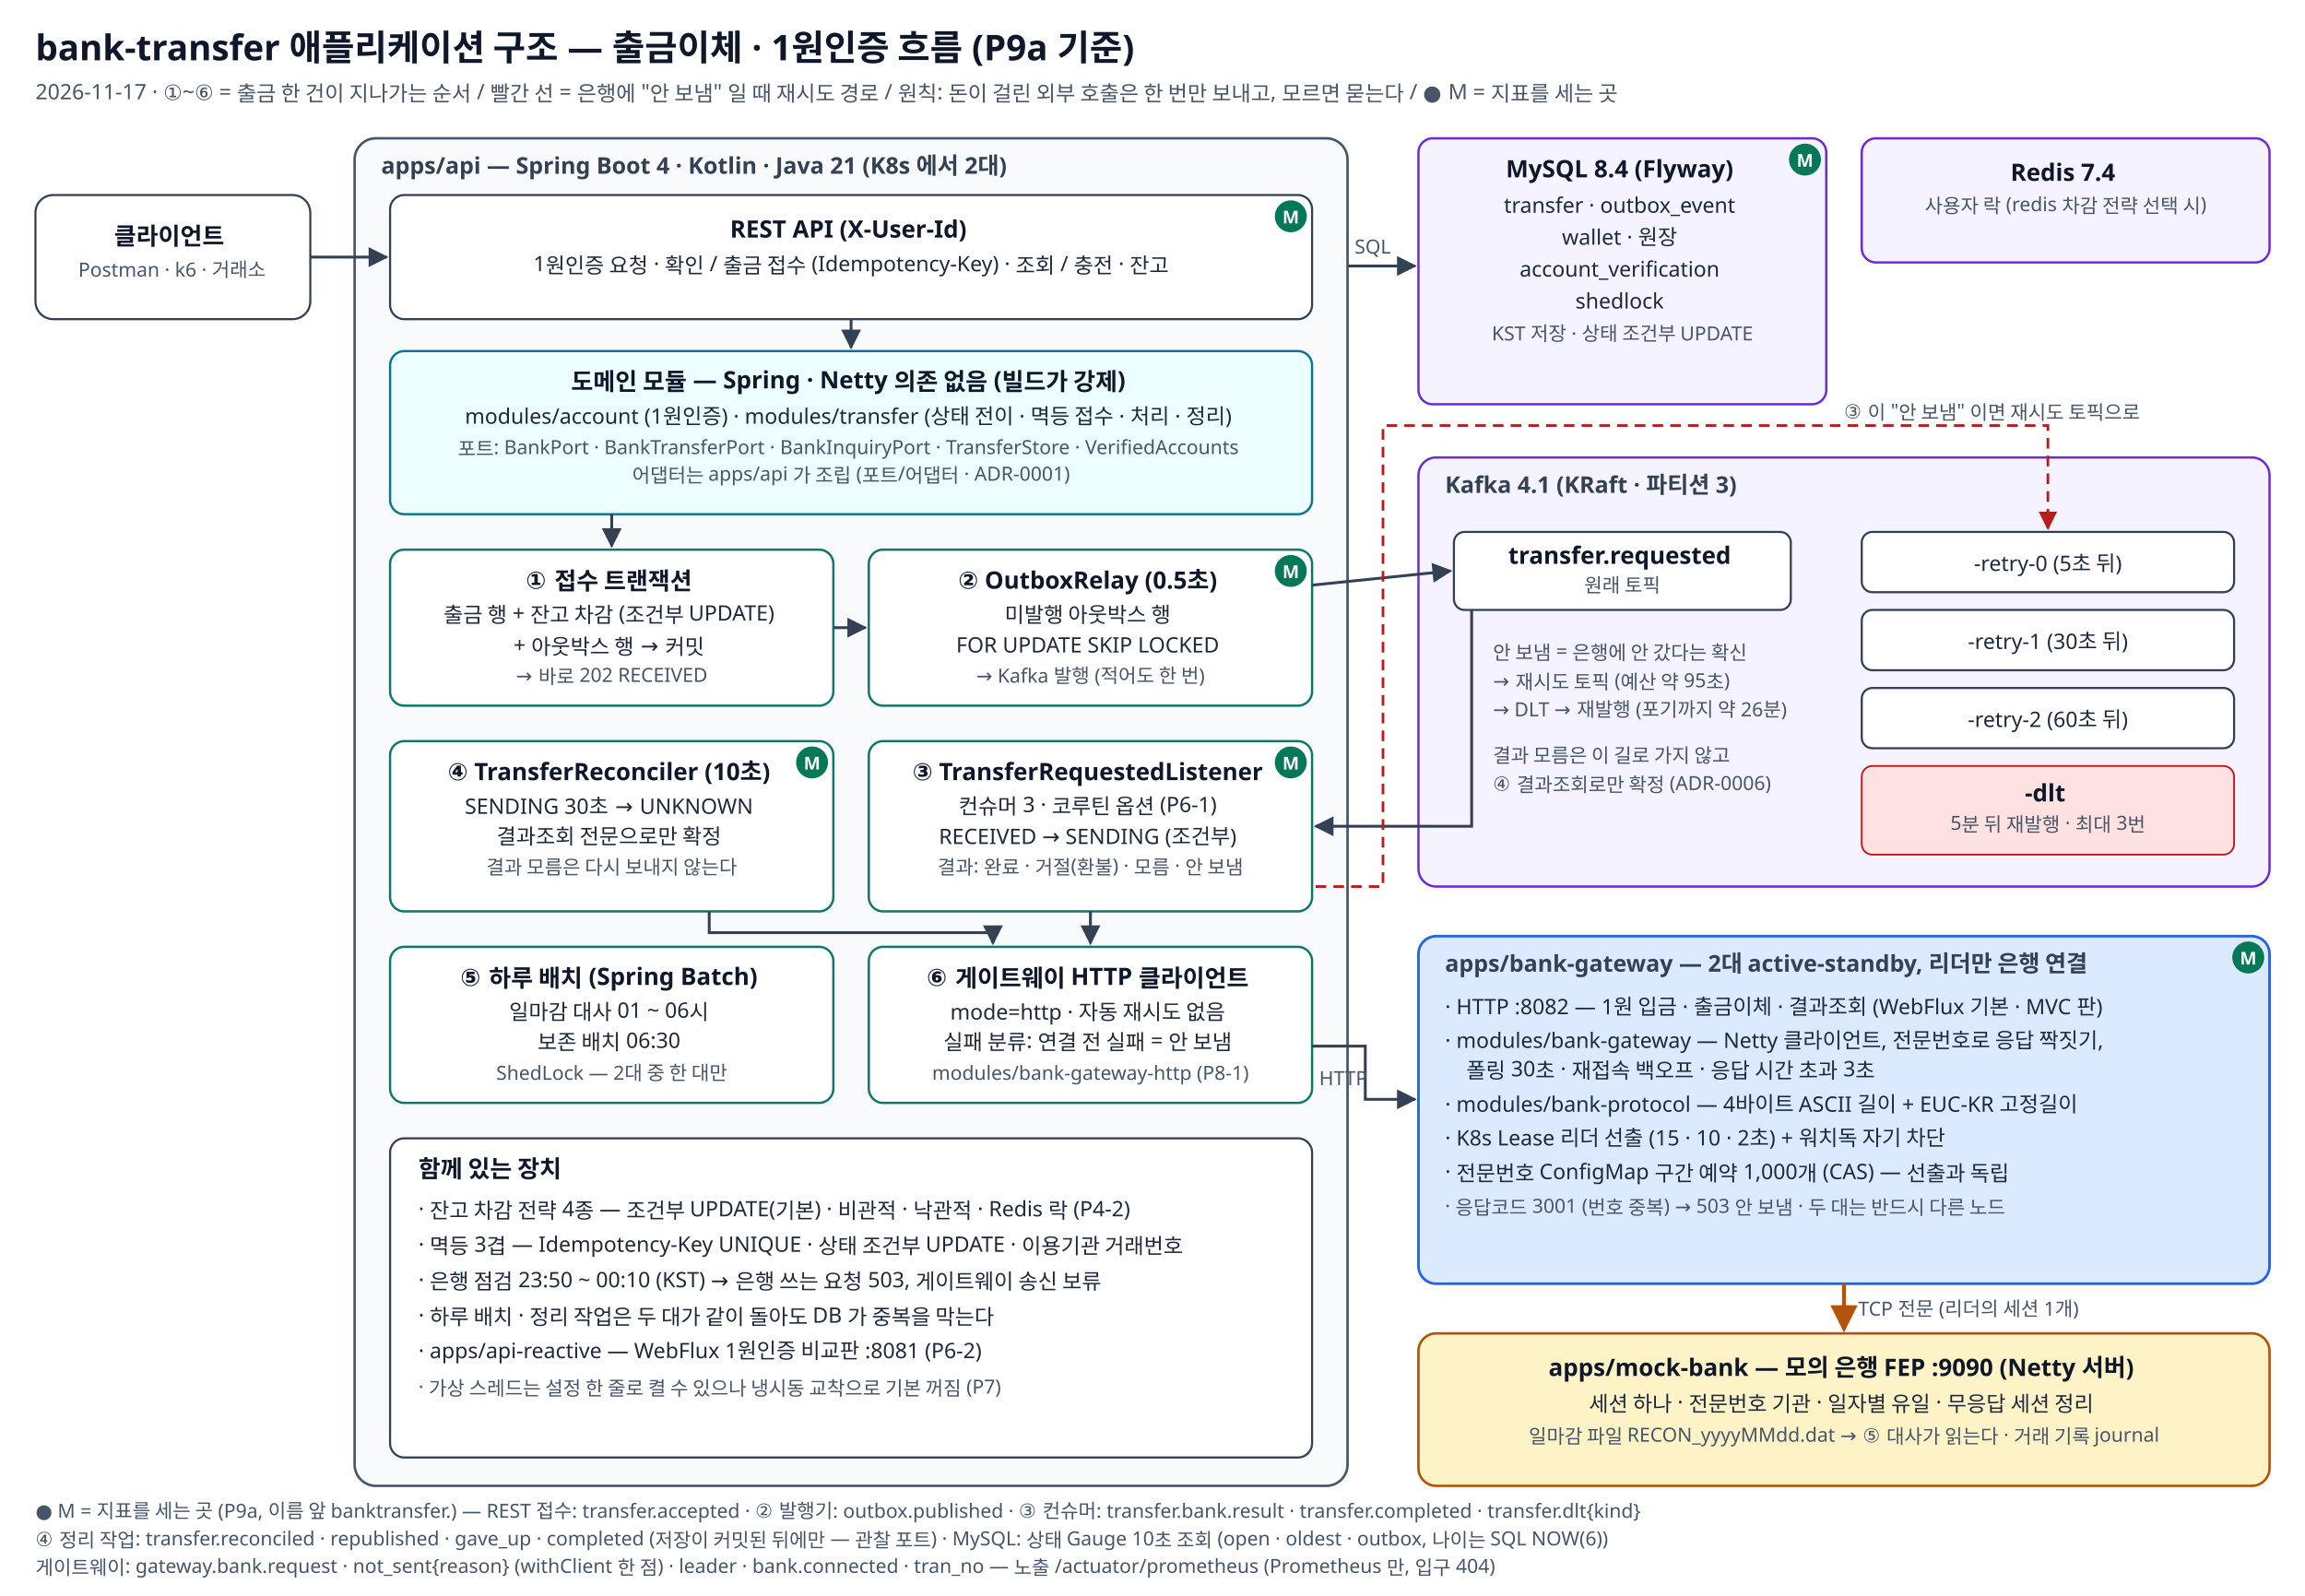
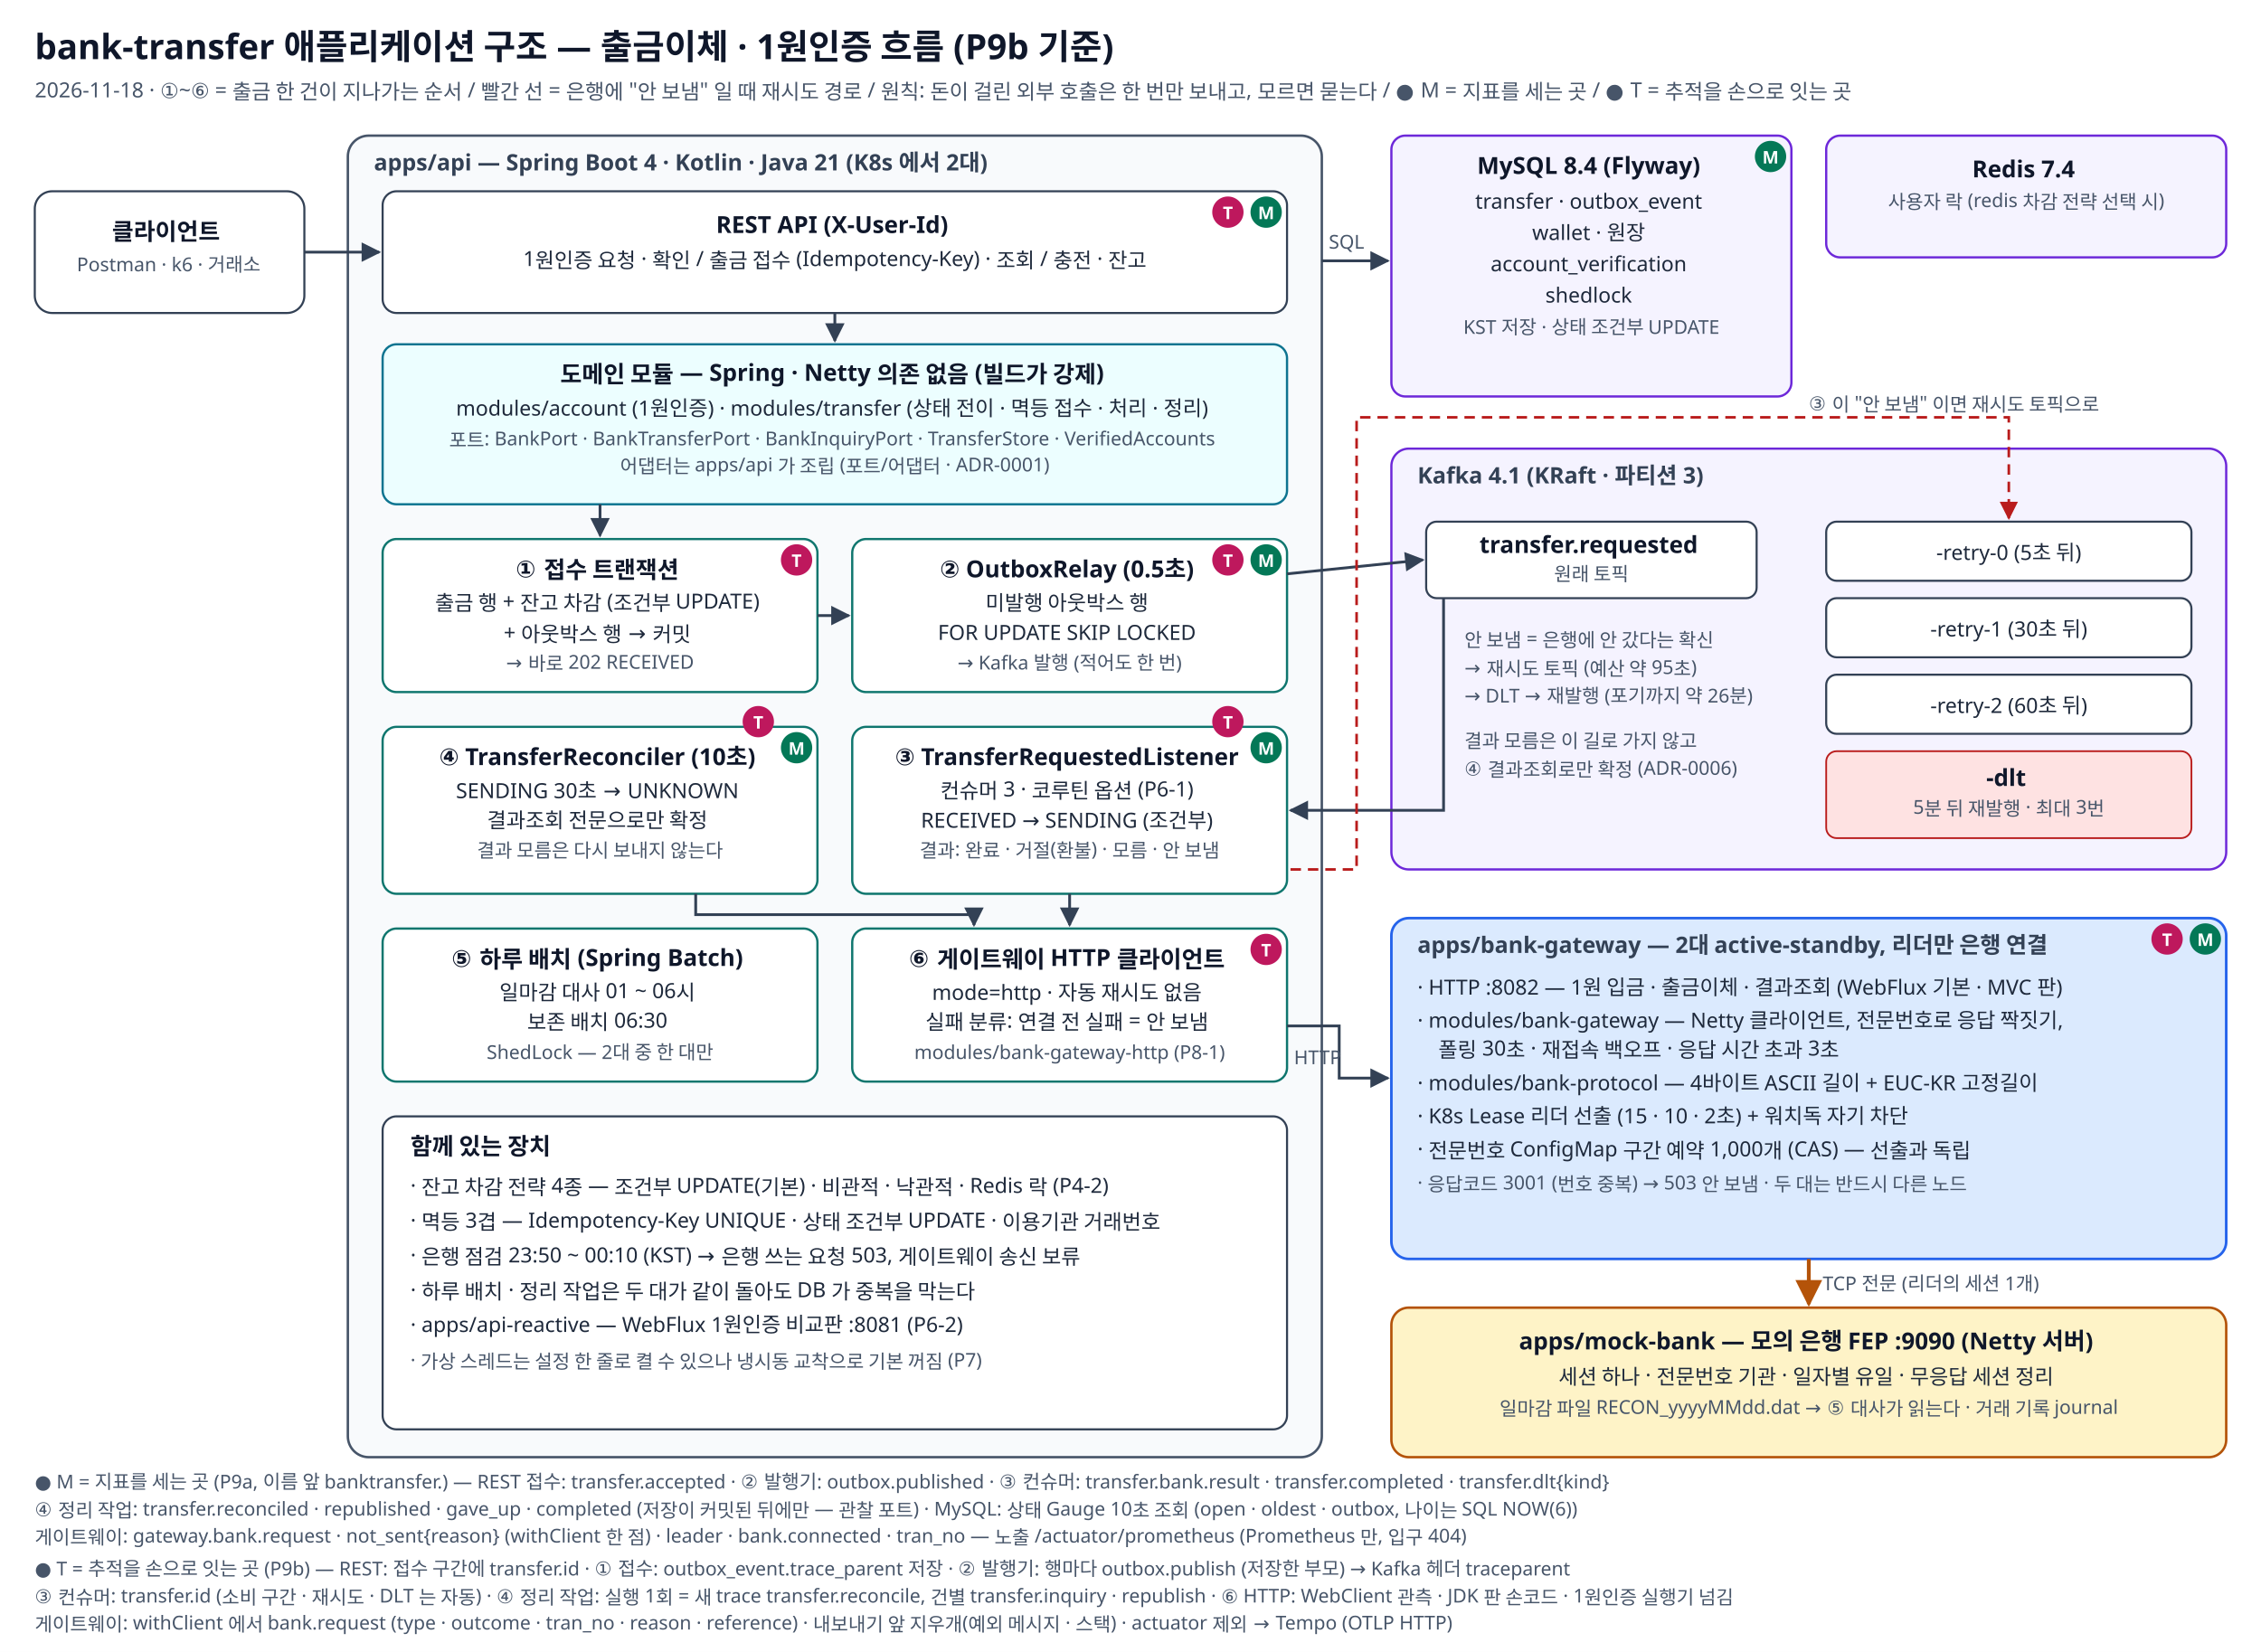
- <svg xmlns="http://www.w3.org/2000/svg" viewBox="0 0 1300 900" width="1300" height="900" font-family="'Malgun Gothic','Apple SD Gothic Neo','Noto Sans KR',sans-serif">
+ <svg xmlns="http://www.w3.org/2000/svg" viewBox="0 0 1300 950" width="1300" height="950" font-family="'Malgun Gothic','Apple SD Gothic Neo','Noto Sans KR',sans-serif">
  <defs>
    <marker id="arr" viewBox="0 0 10 10" refX="9" refY="5" markerWidth="7" markerHeight="7" orient="auto-start-reverse">
      <path d="M0,0 L10,5 L0,10 z" fill="#334155" />
    </marker>
    <marker id="arrR" viewBox="0 0 10 10" refX="9" refY="5" markerWidth="7" markerHeight="7" orient="auto-start-reverse">
      <path d="M0,0 L10,5 L0,10 z" fill="#b91c1c" />
    </marker>
    <marker id="arrB" viewBox="0 0 10 10" refX="9" refY="5" markerWidth="7" markerHeight="7" orient="auto-start-reverse">
      <path d="M0,0 L10,5 L0,10 z" fill="#b45309" />
    </marker>
    <style>
      .t{font-size:20px;font-weight:700;fill:#0f172a}
      .st{font-size:12px;fill:#475569}
      .h{font-size:13.5px;font-weight:700;fill:#0f172a}
      .b{font-size:12px;fill:#1e293b}
      .s{font-size:11px;fill:#475569}
      .zone{font-size:13px;font-weight:700;fill:#334155}
      .box{fill:#ffffff;stroke:#334155;stroke-width:1.2}
      .step{fill:#ffffff;stroke:#0f766e;stroke-width:1.3}
      .ln{fill:none;stroke:#334155;stroke-width:1.6}
    </style>
  </defs>
-   <rect x="0" y="0" width="1300" height="900" fill="#ffffff" />
-   <text class="t" x="20" y="34">bank-transfer 애플리케이션 구조 — 출금이체 · 1원인증 흐름 (P9a 기준)</text>
-   <text class="st" x="20" y="56">2026-11-17 · ①~⑥ = 출금 한 건이 지나가는 순서 / 빨간 선 = 은행에 "안 보냄" 일 때 재시도 경로 / 원칙: 돈이 걸린 외부 호출은 한 번만 보내고, 모르면 묻는다 / ● M = 지표를 세는 곳</text>
+   <rect x="0" y="0" width="1300" height="950" fill="#ffffff" />
+   <text class="t" x="20" y="34">bank-transfer 애플리케이션 구조 — 출금이체 · 1원인증 흐름 (P9b 기준)</text>
+   <text class="st" x="20" y="56">2026-11-18 · ①~⑥ = 출금 한 건이 지나가는 순서 / 빨간 선 = 은행에 "안 보냄" 일 때 재시도 경로 / 원칙: 돈이 걸린 외부 호출은 한 번만 보내고, 모르면 묻는다 / ● M = 지표를 세는 곳 / ● T = 추적을 손으로 잇는 곳</text>
  <rect class="box" x="20" y="110" width="155" height="70" rx="10" />
  <text x="97" y="138" text-anchor="middle">
    <tspan class="h">클라이언트</tspan>
    <tspan class="s" x="97" dy="18">Postman · k6 · 거래소</tspan>
  </text>
  <rect x="200" y="78" width="560" height="760" rx="12" fill="#f8fafc" stroke="#475569" stroke-width="1.4" />
  <text class="zone" x="215" y="98">apps/api — Spring Boot 4 · Kotlin · Java 21 (K8s 에서 2대)</text>
  <rect class="box" x="220" y="110" width="520" height="70" rx="8" />
  <text x="480" y="134" text-anchor="middle">
    <tspan class="h">REST API (X-User-Id)</tspan>
    <tspan class="b" x="480" dy="19">1원인증 요청 · 확인 / 출금 접수 (Idempotency-Key) · 조회 / 충전 · 잔고</tspan>
  </text>
  <rect x="220" y="198" width="520" height="92" rx="8" fill="#ecfeff" stroke="#0e7490" stroke-width="1.3" />
  <text x="480" y="220" text-anchor="middle">
    <tspan class="h">도메인 모듈 — Spring · Netty 의존 없음 (빌드가 강제)</tspan>
    <tspan class="b" x="480" dy="19">modules/account (1원인증) · modules/transfer (상태 전이 · 멱등 접수 · 처리 · 정리)</tspan>
    <tspan class="s" x="480" dy="18">포트: BankPort · BankTransferPort · BankInquiryPort · TransferStore · VerifiedAccounts</tspan>
    <tspan class="s" x="480" dy="15">어댑터는 apps/api 가 조립 (포트/어댑터 · ADR-0001)</tspan>
  </text>
  <rect class="step" x="220" y="310" width="250" height="88" rx="8" />
  <text x="345" y="332" text-anchor="middle">
    <tspan class="h">① 접수 트랜잭션</tspan>
    <tspan class="b" x="345" dy="19">출금 행 + 잔고 차감 (조건부 UPDATE)</tspan>
    <tspan class="b" x="345" dy="17">+ 아웃박스 행 → 커밋</tspan>
    <tspan class="s" x="345" dy="17">→ 바로 202 RECEIVED</tspan>
  </text>
  <rect class="step" x="490" y="310" width="250" height="88" rx="8" />
  <text x="615" y="332" text-anchor="middle">
    <tspan class="h">② OutboxRelay (0.5초)</tspan>
    <tspan class="b" x="615" dy="19">미발행 아웃박스 행</tspan>
    <tspan class="b" x="615" dy="17">FOR UPDATE SKIP LOCKED</tspan>
    <tspan class="s" x="615" dy="17">→ Kafka 발행 (적어도 한 번)</tspan>
  </text>
  <rect class="step" x="490" y="418" width="250" height="96" rx="8" />
  <text x="615" y="440" text-anchor="middle">
    <tspan class="h">③ TransferRequestedListener</tspan>
    <tspan class="b" x="615" dy="19">컨슈머 3 · 코루틴 옵션 (P6-1)</tspan>
    <tspan class="b" x="615" dy="17">RECEIVED → SENDING (조건부)</tspan>
    <tspan class="s" x="615" dy="17">결과: 완료 · 거절(환불) · 모름 · 안 보냄</tspan>
  </text>
  <rect class="step" x="220" y="418" width="250" height="96" rx="8" />
  <text x="345" y="440" text-anchor="middle">
    <tspan class="h">④ TransferReconciler (10초)</tspan>
    <tspan class="b" x="345" dy="19">SENDING 30초 → UNKNOWN</tspan>
    <tspan class="b" x="345" dy="17">결과조회 전문으로만 확정</tspan>
    <tspan class="s" x="345" dy="17">결과 모름은 다시 보내지 않는다</tspan>
  </text>
  <rect class="step" x="220" y="534" width="250" height="88" rx="8" />
  <text x="345" y="556" text-anchor="middle">
    <tspan class="h">⑤ 하루 배치 (Spring Batch)</tspan>
    <tspan class="b" x="345" dy="19">일마감 대사 01 ~ 06시</tspan>
    <tspan class="b" x="345" dy="17">보존 배치 06:30</tspan>
    <tspan class="s" x="345" dy="17">ShedLock — 2대 중 한 대만</tspan>
  </text>
  <rect class="step" x="490" y="534" width="250" height="88" rx="8" />
  <text x="615" y="556" text-anchor="middle">
    <tspan class="h">⑥ 게이트웨이 HTTP 클라이언트</tspan>
    <tspan class="b" x="615" dy="19">mode=http · 자동 재시도 없음</tspan>
    <tspan class="b" x="615" dy="17">실패 분류: 연결 전 실패 = 안 보냄</tspan>
    <tspan class="s" x="615" dy="17">modules/bank-gateway-http (P8-1)</tspan>
  </text>
  <rect class="box" x="220" y="642" width="520" height="180" rx="8" />
  <text class="h" x="236" y="664">함께 있는 장치</text>
  <text x="236" y="686">
    <tspan class="b">· 잔고 차감 전략 4종 — 조건부 UPDATE(기본) · 비관적 · 낙관적 · Redis 락 (P4-2)</tspan>
    <tspan class="b" x="236" dy="20">· 멱등 3겹 — Idempotency-Key UNIQUE · 상태 조건부 UPDATE · 이용기관 거래번호</tspan>
    <tspan class="b" x="236" dy="20">· 은행 점검 23:50 ~ 00:10 (KST) → 은행 쓰는 요청 503, 게이트웨이 송신 보류</tspan>
    <tspan class="b" x="236" dy="20">· 하루 배치 · 정리 작업은 두 대가 같이 돌아도 DB 가 중복을 막는다</tspan>
    <tspan class="b" x="236" dy="20">· apps/api-reactive — WebFlux 1원인증 비교판 :8081 (P6-2)</tspan>
    <tspan class="s" x="236" dy="20">· 가상 스레드는 설정 한 줄로 켤 수 있으나 냉시동 교착으로 기본 꺼짐 (P7)</tspan>
  </text>
  <rect x="800" y="78" width="230" height="150" rx="8" fill="#f5f3ff" stroke="#6d28d9" stroke-width="1.3" />
  <text x="915" y="100" text-anchor="middle">
    <tspan class="h">MySQL 8.4 (Flyway)</tspan>
    <tspan class="b" x="915" dy="20">transfer · outbox_event</tspan>
    <tspan class="b" x="915" dy="18">wallet · 원장</tspan>
    <tspan class="b" x="915" dy="18">account_verification</tspan>
    <tspan class="b" x="915" dy="18">shedlock</tspan>
    <tspan class="s" x="915" dy="18">KST 저장 · 상태 조건부 UPDATE</tspan>
  </text>
  <rect x="1050" y="78" width="230" height="70" rx="8" fill="#f5f3ff" stroke="#6d28d9" stroke-width="1.3" />
  <text x="1165" y="102" text-anchor="middle">
    <tspan class="h">Redis 7.4</tspan>
    <tspan class="s" x="1165" dy="18">사용자 락 (redis 차감 전략 선택 시)</tspan>
  </text>
  <rect x="800" y="258" width="480" height="242" rx="10" fill="#f5f3ff" stroke="#6d28d9" stroke-width="1.3" />
  <text class="zone" x="815" y="278">Kafka 4.1 (KRaft · 파티션 3)</text>
  <rect class="box" x="820" y="300" width="190" height="44" rx="6" />
  <text x="915" y="318" text-anchor="middle">
    <tspan class="h">transfer.requested</tspan>
    <tspan class="s" x="915" dy="16">원래 토픽</tspan>
  </text>
  <rect class="box" x="1050" y="300" width="210" height="34" rx="6" />
  <text x="1155" y="322" text-anchor="middle" class="b">-retry-0 (5초 뒤)</text>
  <rect class="box" x="1050" y="344" width="210" height="34" rx="6" />
  <text x="1155" y="366" text-anchor="middle" class="b">-retry-1 (30초 뒤)</text>
  <rect class="box" x="1050" y="388" width="210" height="34" rx="6" />
  <text x="1155" y="410" text-anchor="middle" class="b">-retry-2 (60초 뒤)</text>
  <rect x="1050" y="432" width="210" height="50" rx="6" fill="#fee2e2" stroke="#b91c1c" />
  <text x="1155" y="452" text-anchor="middle">
    <tspan class="h">-dlt</tspan>
    <tspan class="s" x="1155" dy="16">5분 뒤 재발행 · 최대 3번</tspan>
  </text>
  <text class="s" x="842" y="372">안 보냄 = 은행에 안 갔다는 확신</text>
  <text class="s" x="842" y="388">→ 재시도 토픽 (예산 약 95초)</text>
  <text class="s" x="842" y="404">→ DLT → 재발행 (포기까지 약 26분)</text>
  <text class="s" x="842" y="430">결과 모름은 이 길로 가지 않고</text>
  <text class="s" x="842" y="446">④ 결과조회로만 확정 (ADR-0006)</text>
  <rect x="800" y="528" width="480" height="196" rx="10" fill="#dbeafe" stroke="#2563eb" stroke-width="1.5" />
  <text class="zone" x="815" y="548">apps/bank-gateway — 2대 active-standby, 리더만 은행 연결</text>
  <text x="815" y="572">
    <tspan class="b">· HTTP :8082 — 1원 입금 · 출금이체 · 결과조회 (WebFlux 기본 · MVC 판)</tspan>
    <tspan class="b" x="815" dy="19">· modules/bank-gateway — Netty 클라이언트, 전문번호로 응답 짝짓기,</tspan>
    <tspan class="b" x="827" dy="17">폴링 30초 · 재접속 백오프 · 응답 시간 초과 3초</tspan>
    <tspan class="b" x="815" dy="19">· modules/bank-protocol — 4바이트 ASCII 길이 + EUC-KR 고정길이</tspan>
    <tspan class="b" x="815" dy="19">· K8s Lease 리더 선출 (15 · 10 · 2초) + 워치독 자기 차단</tspan>
    <tspan class="b" x="815" dy="19">· 전문번호 ConfigMap 구간 예약 1,000개 (CAS) — 선출과 독립</tspan>
    <tspan class="s" x="815" dy="19">· 응답코드 3001 (번호 중복) → 503 안 보냄 · 두 대는 반드시 다른 노드</tspan>
  </text>
  <rect x="800" y="752" width="480" height="86" rx="10" fill="#fef3c7" stroke="#b45309" stroke-width="1.4" />
  <text x="1040" y="776" text-anchor="middle">
    <tspan class="h">apps/mock-bank — 모의 은행 FEP :9090 (Netty 서버)</tspan>
    <tspan class="b" x="1040" dy="20">세션 하나 · 전문번호 기관 · 일자별 유일 · 무응답 세션 정리</tspan>
    <tspan class="s" x="1040" dy="18">일마감 파일 RECON_yyyyMMdd.dat → ⑤ 대사가 읽는다 · 거래 기록 journal</tspan>
  </text>
  <line class="ln" x1="175" y1="145" x2="218" y2="145" marker-end="url(#arr)" />
  <line class="ln" x1="480" y1="180" x2="480" y2="196" marker-end="url(#arr)" />
  <line class="ln" x1="345" y1="290" x2="345" y2="308" marker-end="url(#arr)" />
  <line class="ln" x1="760" y1="150" x2="798" y2="150" marker-end="url(#arr)" />
  <text class="s" x="764" y="143">SQL</text>
  <line class="ln" x1="470" y1="354" x2="488" y2="354" marker-end="url(#arr)" />
  <line class="ln" x1="740" y1="330" x2="818" y2="322" marker-end="url(#arr)" />
  <polyline class="ln" points="830,344 830,466 742,466" marker-end="url(#arr)" />
  <line class="ln" x1="615" y1="514" x2="615" y2="532" marker-end="url(#arr)" />
  <polyline class="ln" points="400,514 400,526 560,526 560,532" marker-end="url(#arr)" />
  <polyline class="ln" points="740,590 770,590 770,620 798,620" marker-end="url(#arr)" />
  <text class="s" x="744" y="612">HTTP</text>
  <line x1="1040" y1="724" x2="1040" y2="750" stroke="#b45309" stroke-width="2.2" marker-end="url(#arrB)" />
  <text class="s" x="1048" y="742" fill="#92400e">TCP 전문 (리더의 세션 1개)</text>
  <polyline points="742,500 780,500 780,240 1155,240 1155,298" fill="none" stroke="#b91c1c" stroke-width="1.5" stroke-dasharray="6 4" marker-end="url(#arrR)" />
  <text class="s" x="1040" y="236" fill="#b91c1c">③ 이 "안 보냄" 이면 재시도 토픽으로</text>
  <g font-size="10" font-weight="700" text-anchor="middle">
    <circle cx="728" cy="122" r="9" fill="#047857" />
    <text x="728" y="126" fill="#ffffff">M</text>
    <circle cx="728" cy="322" r="9" fill="#047857" />
    <text x="728" y="326" fill="#ffffff">M</text>
    <circle cx="728" cy="430" r="9" fill="#047857" />
    <text x="728" y="434" fill="#ffffff">M</text>
    <circle cx="458" cy="430" r="9" fill="#047857" />
    <text x="458" y="434" fill="#ffffff">M</text>
    <circle cx="1018" cy="90" r="9" fill="#047857" />
    <text x="1018" y="94" fill="#ffffff">M</text>
    <circle cx="1268" cy="540" r="9" fill="#047857" />
    <text x="1268" y="544" fill="#ffffff">M</text>
  </g>
  <text class="s" x="20" y="856" fill="#065f46">● M = 지표를 세는 곳 (P9a, 이름 앞 banktransfer.) — REST 접수: transfer.accepted · ② 발행기: outbox.published · ③ 컨슈머: transfer.bank.result · transfer.completed · transfer.dlt{kind}</text>
  <text class="s" x="20" y="872" fill="#065f46">④ 정리 작업: transfer.reconciled · republished · gave_up · completed (저장이 커밋된 뒤에만 — 관찰 포트) · MySQL: 상태 Gauge 10초 조회 (open · oldest · outbox, 나이는 SQL NOW(6))</text>
  <text class="s" x="20" y="888" fill="#065f46">게이트웨이: gateway.bank.request · not_sent{reason} (withClient 한 점) · leader · bank.connected · tran_no — 노출 /actuator/prometheus (Prometheus 만, 입구 404)</text>
+   <g font-size="10" font-weight="700" text-anchor="middle">
+     <circle cx="706" cy="122" r="9" fill="#be185d" />
+     <text x="706" y="126" fill="#ffffff">T</text>
+     <circle cx="458" cy="322" r="9" fill="#be185d" />
+     <text x="458" y="326" fill="#ffffff">T</text>
+     <circle cx="706" cy="322" r="9" fill="#be185d" />
+     <text x="706" y="326" fill="#ffffff">T</text>
+     <circle cx="706" cy="415" r="9" fill="#be185d" />
+     <text x="706" y="419" fill="#ffffff">T</text>
+     <circle cx="436" cy="415" r="9" fill="#be185d" />
+     <text x="436" y="419" fill="#ffffff">T</text>
+     <circle cx="728" cy="546" r="9" fill="#be185d" />
+     <text x="728" y="550" fill="#ffffff">T</text>
+     <circle cx="1246" cy="540" r="9" fill="#be185d" />
+     <text x="1246" y="544" fill="#ffffff">T</text>
+   </g>
+   <text class="s" x="20" y="906" fill="#9d174d">● T = 추적을 손으로 잇는 곳 (P9b) — REST: 접수 구간에 transfer.id · ① 접수: outbox_event.trace_parent 저장 · ② 발행기: 행마다 outbox.publish (저장한 부모) → Kafka 헤더 traceparent</text>
+   <text class="s" x="20" y="922" fill="#9d174d">③ 컨슈머: transfer.id (소비 구간 · 재시도 · DLT 는 자동) · ④ 정리 작업: 실행 1회 = 새 trace transfer.reconcile, 건별 transfer.inquiry · republish · ⑥ HTTP: WebClient 관측 · JDK 판 손코드 · 1원인증 실행기 넘김</text>
+   <text class="s" x="20" y="938" fill="#9d174d">게이트웨이: withClient 에서 bank.request (type · outcome · tran_no · reason · reference) · 내보내기 앞 지우개(예외 메시지 · 스택) · actuator 제외 → Tempo (OTLP HTTP)</text>
</svg>
